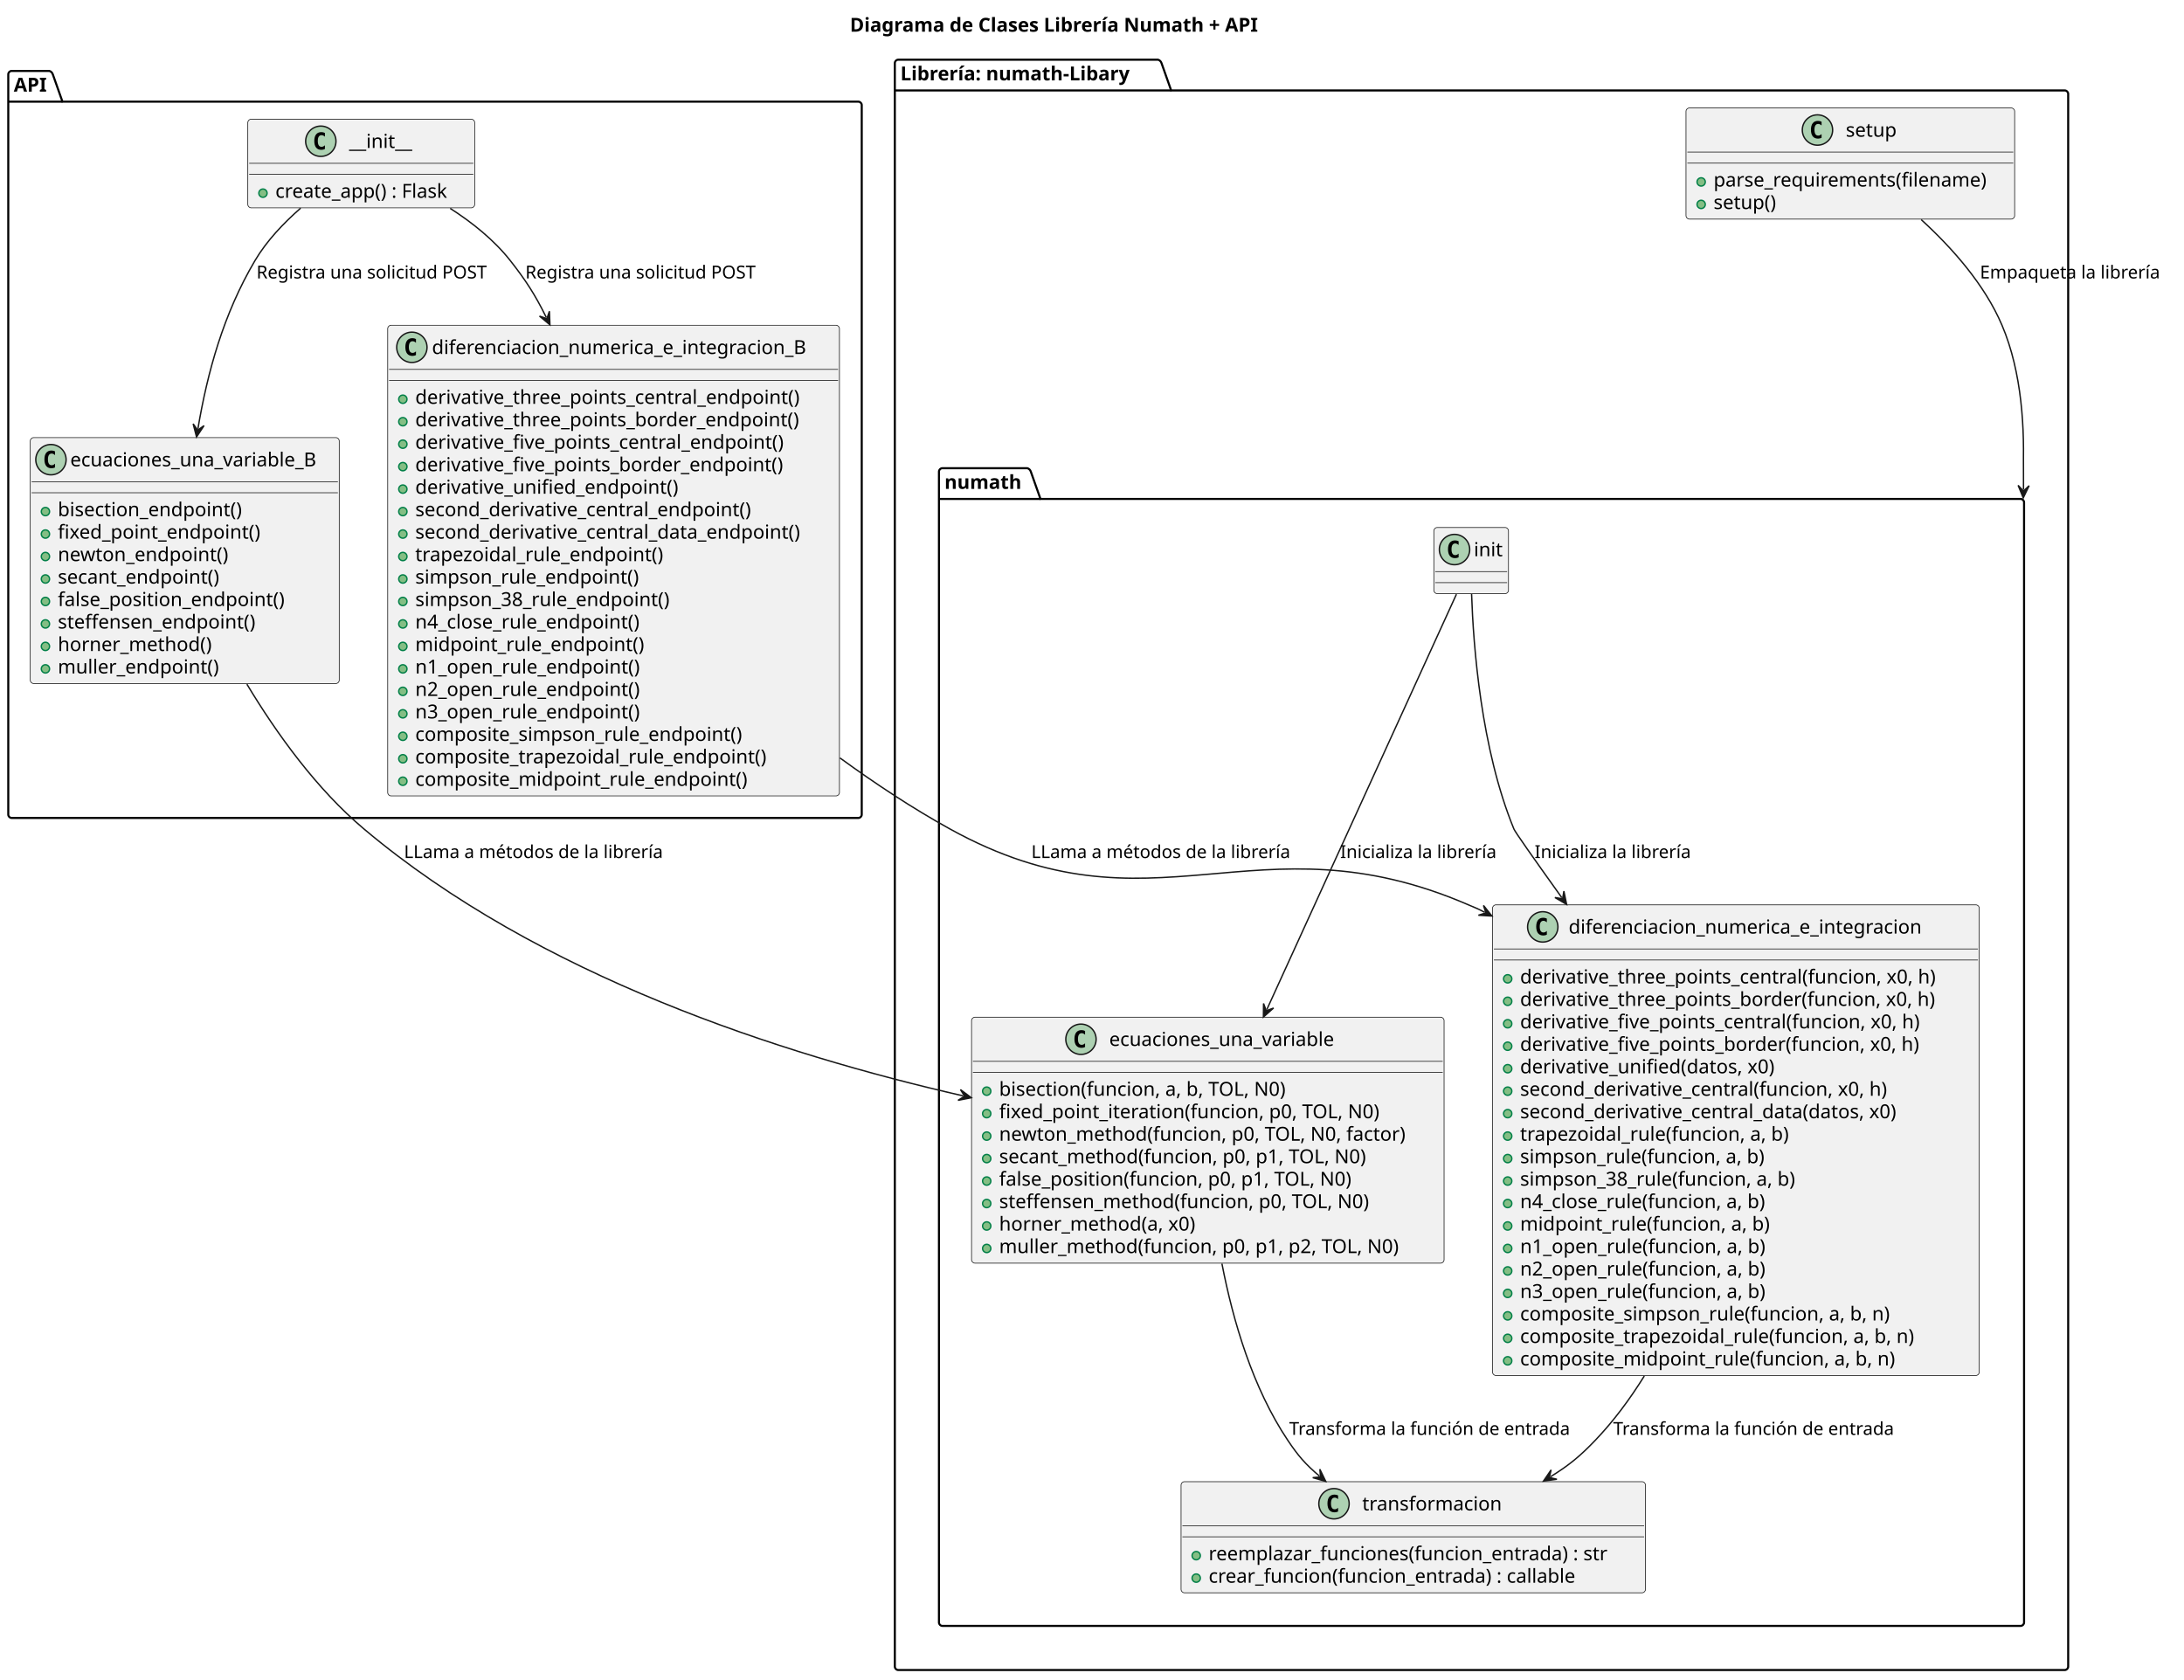
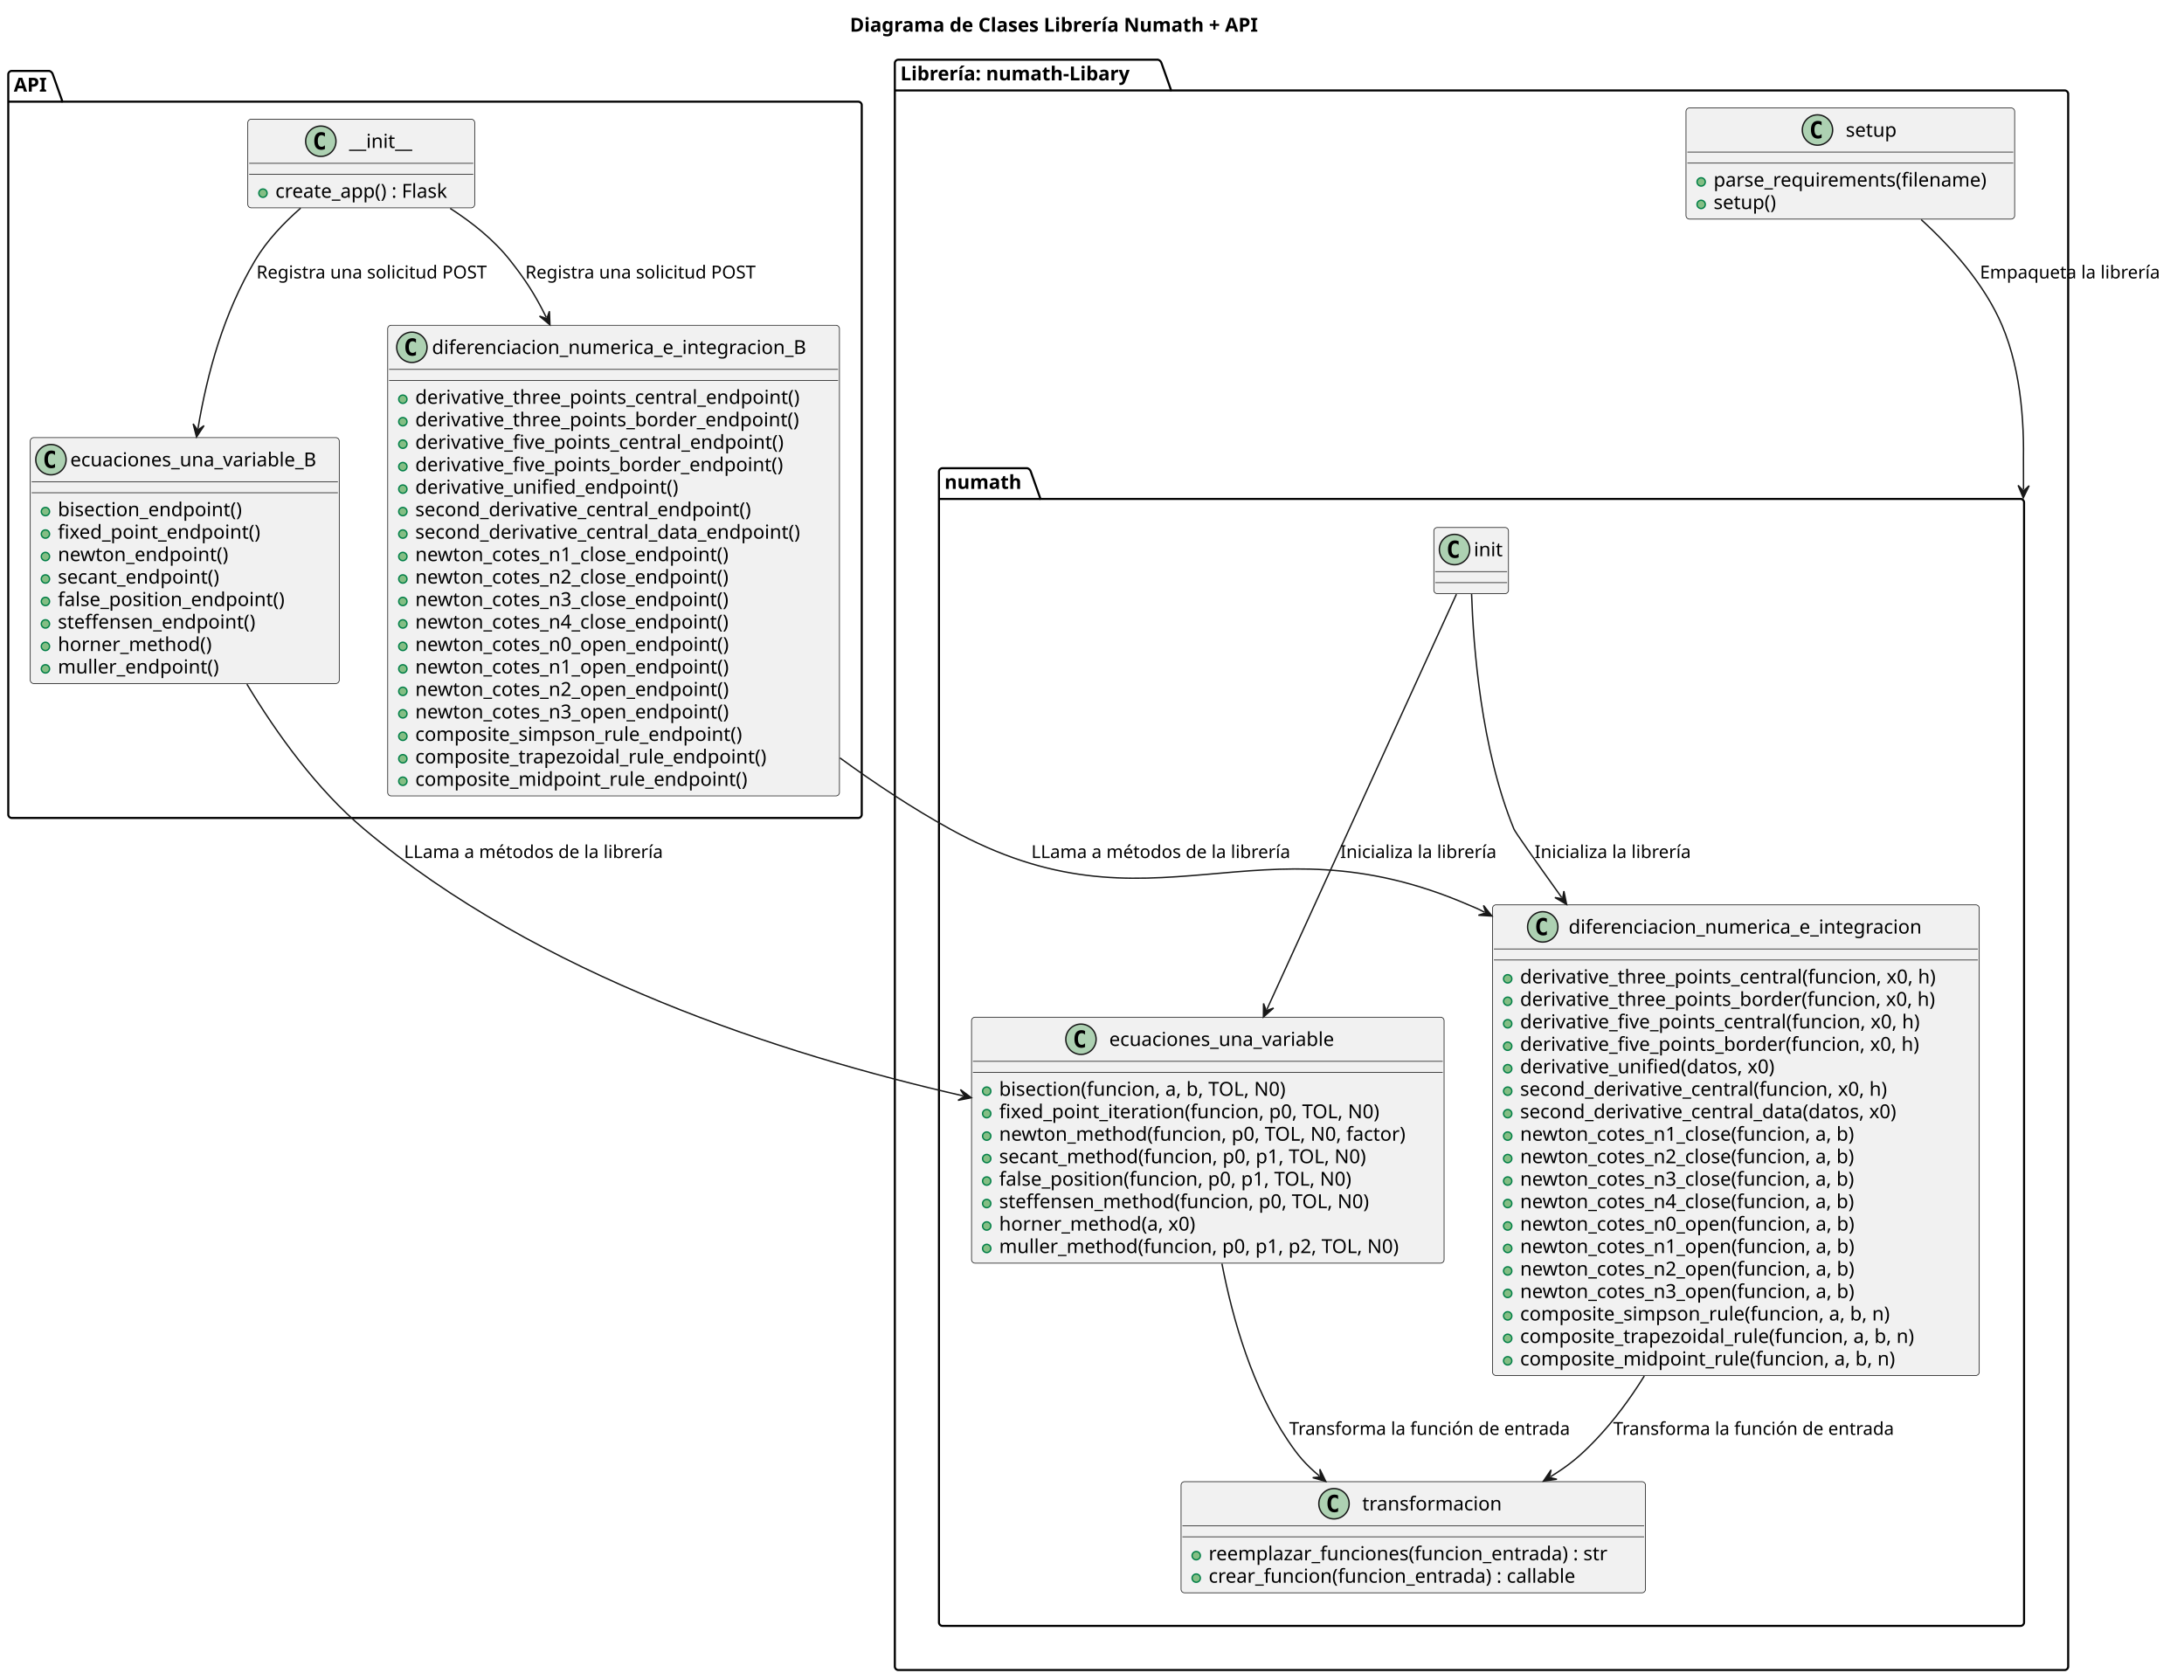
<svg xmlns="http://www.w3.org/2000/svg" contentStyleType="text/css" data-diagram-type="CLASS" height="1218px" preserveAspectRatio="none" style="width:1584px;height:1218px;background:#FFFFFF;" version="1.1" viewBox="0 0 1584 1218" width="1584px" zoomAndPan="magnify">
  <defs />
  <g>
    <g class="title" data-source-line="1">
      <text fill="#000000" font-family="sans-serif" font-size="14" font-weight="bold" lengthAdjust="spacing" textLength="337.422" x="616.405" y="22.995">Diagrama de Clases Librería Numath + API</text>
    </g>
    <g class="cluster" data-entity="API" data-source-line="5" data-uid="ent0002" id="cluster_API">
      <path d="M8.5,51.437 L35.805,51.437 A3.75,3.75 0 0 1 38.305,53.937 L45.305,73.734 L622.5,73.734 A2.5,2.5 0 0 1 625,76.234 L625,590.727 A2.5,2.5 0 0 1 622.5,593.227 L8.5,593.227 A2.5,2.5 0 0 1 6,590.727 L6,53.937 A2.5,2.5 0 0 1 8.5,51.437" fill="none" style="stroke:#000000;stroke-width:1.5;" />
      <line style="stroke:#000000;stroke-width:1.5;" x1="6" x2="45.305" y1="73.734" y2="73.734" />
      <text fill="#000000" font-family="sans-serif" font-size="14" font-weight="bold" lengthAdjust="spacing" textLength="26.305" x="10" y="66.432">API</text>
    </g>
    <g class="cluster" data-entity="Librería: numath-Libary" data-source-line="47" data-uid="ent0006" id="cluster_Librería: numath-Libary">
      <path d="M651.5,43.297 L839.921,43.297 A3.75,3.75 0 0 1 842.421,45.797 L849.421,65.594 L1497.5,65.594 A2.5,2.5 0 0 1 1500,68.094 L1500,1208.667 A2.5,2.5 0 0 1 1497.5,1211.167 L651.5,1211.167 A2.5,2.5 0 0 1 649,1208.667 L649,45.797 A2.5,2.5 0 0 1 651.5,43.297" fill="none" style="stroke:#000000;stroke-width:1.5;" />
      <line style="stroke:#000000;stroke-width:1.5;" x1="649" x2="849.421" y1="65.594" y2="65.594" />
      <text fill="#000000" font-family="sans-serif" font-size="14" font-weight="bold" lengthAdjust="spacing" textLength="187.421" x="653" y="58.292">Librería: numath-Libary</text>
    </g>
    <g class="cluster" data-entity="numath" data-source-line="48" data-uid="ent0007" id="cluster_numath">
      <path d="M683.5,339.557 L745.128,339.557 A3.75,3.75 0 0 1 747.628,342.057 L754.628,361.854 L1465.5,361.854 A2.5,2.5 0 0 1 1468,364.354 L1468,1176.667 A2.5,2.5 0 0 1 1465.5,1179.167 L683.5,1179.167 A2.5,2.5 0 0 1 681,1176.667 L681,342.057 A2.5,2.5 0 0 1 683.5,339.557" fill="none" style="stroke:#000000;stroke-width:1.5;" />
      <line style="stroke:#000000;stroke-width:1.5;" x1="681" x2="754.628" y1="361.854" y2="361.854" />
      <text fill="#000000" font-family="sans-serif" font-size="14" font-weight="bold" lengthAdjust="spacing" textLength="60.628" x="685" y="354.552">numath</text>
    </g>
    <g class="entity" data-entity="__init__" data-source-line="6" data-uid="ent0003" id="entity___init__">
      <rect fill="#F1F1F1" height="64.297" rx="2.5" ry="2.5" style="stroke:#181818;stroke-width:0.5;" width="164.565" x="179.72" y="86.437" />
      <ellipse cx="232.681" cy="102.437" fill="#ADD1B2" rx="11" ry="11" style="stroke:#181818;stroke-width:1;" />
      <path d="M235.65,108.078 Q235.072,108.374 234.431,108.515 Q233.791,108.671 233.088,108.671 Q230.588,108.671 229.26,107.031 Q227.947,105.374 227.947,102.249 Q227.947,99.124 229.26,97.468 Q230.588,95.812 233.088,95.812 Q233.791,95.812 234.431,95.968 Q235.088,96.124 235.65,96.421 L235.65,99.14 Q235.025,98.562 234.431,98.296 Q233.838,98.015 233.213,98.015 Q231.869,98.015 231.181,99.093 Q230.494,100.156 230.494,102.249 Q230.494,104.343 231.181,105.421 Q231.869,106.484 233.213,106.484 Q233.838,106.484 234.431,106.218 Q235.025,105.937 235.65,105.359 L235.65,108.078 Z " fill="#000000" />
      <text fill="#000000" font-family="sans-serif" font-size="14" lengthAdjust="spacing" textLength="50.142" x="253.181" y="107.284">__init__</text>
      <line style="stroke:#181818;stroke-width:0.5;" x1="180.72" x2="343.284" y1="118.437" y2="118.437" />
      <line style="stroke:#181818;stroke-width:0.5;" x1="180.72" x2="343.284" y1="126.437" y2="126.437" />
      <ellipse cx="190.72" cy="140.085" fill="#84BE84" rx="3" ry="3" style="stroke:#038048;stroke-width:1;" />
      <text fill="#000000" font-family="sans-serif" font-size="14" lengthAdjust="spacing" textLength="138.565" x="199.72" y="143.432">create_app() : Flask</text>
    </g>
    <g class="entity" data-entity="ecuaciones_una_variable_B" data-source-line="11" data-uid="ent0004" id="entity_ecuaciones_una_variable_B">
      <rect fill="#F1F1F1" height="178.375" rx="2.5" ry="2.5" style="stroke:#181818;stroke-width:0.5;" width="224.103" x="21.95" y="317.367" />
      <ellipse cx="36.95" cy="333.367" fill="#ADD1B2" rx="11" ry="11" style="stroke:#181818;stroke-width:1;" />
      <path d="M39.919,339.007 Q39.341,339.304 38.7,339.445 Q38.059,339.601 37.356,339.601 Q34.856,339.601 33.528,337.961 Q32.216,336.304 32.216,333.179 Q32.216,330.054 33.528,328.398 Q34.856,326.742 37.356,326.742 Q38.059,326.742 38.7,326.898 Q39.356,327.054 39.919,327.351 L39.919,330.07 Q39.294,329.492 38.7,329.226 Q38.106,328.945 37.481,328.945 Q36.138,328.945 35.45,330.023 Q34.763,331.086 34.763,333.179 Q34.763,335.273 35.45,336.351 Q36.138,337.414 37.481,337.414 Q38.106,337.414 38.7,337.148 Q39.294,336.867 39.919,336.289 L39.919,339.007 Z " fill="#000000" />
      <text fill="#000000" font-family="sans-serif" font-size="14" lengthAdjust="spacing" textLength="192.103" x="50.95" y="338.214">ecuaciones_una_variable_B</text>
      <line style="stroke:#181818;stroke-width:0.5;" x1="22.95" x2="245.054" y1="349.367" y2="349.367" />
      <line style="stroke:#181818;stroke-width:0.5;" x1="22.95" x2="245.054" y1="357.367" y2="357.367" />
      <ellipse cx="32.95" cy="371.015" fill="#84BE84" rx="3" ry="3" style="stroke:#038048;stroke-width:1;" />
      <text fill="#000000" font-family="sans-serif" font-size="14" lengthAdjust="spacing" textLength="143.199" x="41.95" y="374.362">bisection_endpoint()</text>
      <ellipse cx="32.95" cy="387.312" fill="#84BE84" rx="3" ry="3" style="stroke:#038048;stroke-width:1;" />
      <text fill="#000000" font-family="sans-serif" font-size="14" lengthAdjust="spacing" textLength="157.309" x="41.95" y="390.659">fixed_point_endpoint()</text>
      <ellipse cx="32.95" cy="403.609" fill="#84BE84" rx="3" ry="3" style="stroke:#038048;stroke-width:1;" />
      <text fill="#000000" font-family="sans-serif" font-size="14" lengthAdjust="spacing" textLength="131.865" x="41.95" y="406.956">newton_endpoint()</text>
      <ellipse cx="32.95" cy="419.906" fill="#84BE84" rx="3" ry="3" style="stroke:#038048;stroke-width:1;" />
      <text fill="#000000" font-family="sans-serif" font-size="14" lengthAdjust="spacing" textLength="126.547" x="41.95" y="423.253">secant_endpoint()</text>
      <ellipse cx="32.95" cy="436.203" fill="#84BE84" rx="3" ry="3" style="stroke:#038048;stroke-width:1;" />
      <text fill="#000000" font-family="sans-serif" font-size="14" lengthAdjust="spacing" textLength="175.759" x="41.95" y="439.55">false_position_endpoint()</text>
      <ellipse cx="32.95" cy="452.5" fill="#84BE84" rx="3" ry="3" style="stroke:#038048;stroke-width:1;" />
      <text fill="#000000" font-family="sans-serif" font-size="14" lengthAdjust="spacing" textLength="153.522" x="41.95" y="455.846">steffensen_endpoint()</text>
      <ellipse cx="32.95" cy="468.797" fill="#84BE84" rx="3" ry="3" style="stroke:#038048;stroke-width:1;" />
      <text fill="#000000" font-family="sans-serif" font-size="14" lengthAdjust="spacing" textLength="118.426" x="41.95" y="472.143">horner_method()</text>
      <ellipse cx="32.95" cy="485.093" fill="#84BE84" rx="3" ry="3" style="stroke:#038048;stroke-width:1;" />
      <text fill="#000000" font-family="sans-serif" font-size="14" lengthAdjust="spacing" textLength="124.66" x="41.95" y="488.44">muller_endpoint()</text>
    </g>
    <g class="entity" data-entity="diferenciacion_numerica_e_integracion_B" data-source-line="23" data-uid="ent0005" id="entity_diferenciacion_numerica_e_integracion_B">
      <rect fill="#F1F1F1" height="341.344" rx="2.5" ry="2.5" style="stroke:#181818;stroke-width:0.5;" width="327.649" x="281.18" y="235.887" />
      <ellipse cx="298.722" cy="251.887" fill="#ADD1B2" rx="11" ry="11" style="stroke:#181818;stroke-width:1;" />
      <path d="M301.69,257.527 Q301.112,257.824 300.472,257.965 Q299.831,258.121 299.128,258.121 Q296.628,258.121 295.3,256.481 Q293.987,254.824 293.987,251.699 Q293.987,248.574 295.3,246.918 Q296.628,245.262 299.128,245.262 Q299.831,245.262 300.472,245.418 Q301.128,245.574 301.69,245.871 L301.69,248.59 Q301.065,248.012 300.472,247.746 Q299.878,247.465 299.253,247.465 Q297.909,247.465 297.222,248.543 Q296.534,249.606 296.534,251.699 Q296.534,253.793 297.222,254.871 Q297.909,255.934 299.253,255.934 Q299.878,255.934 300.472,255.668 Q301.065,255.387 301.69,254.809 L301.69,257.527 Z " fill="#000000" />
      <text fill="#000000" font-family="sans-serif" font-size="14" lengthAdjust="spacing" textLength="290.001" x="313.287" y="256.734">diferenciacion_numerica_e_integracion_B</text>
      <line style="stroke:#181818;stroke-width:0.5;" x1="282.18" x2="607.829" y1="267.887" y2="267.887" />
      <line style="stroke:#181818;stroke-width:0.5;" x1="282.18" x2="607.829" y1="275.887" y2="275.887" />
      <ellipse cx="292.18" cy="289.535" fill="#84BE84" rx="3" ry="3" style="stroke:#038048;stroke-width:1;" />
      <text fill="#000000" font-family="sans-serif" font-size="14" lengthAdjust="spacing" textLength="300.528" x="301.18" y="292.882">derivative_three_points_central_endpoint()</text>
      <ellipse cx="292.18" cy="305.832" fill="#84BE84" rx="3" ry="3" style="stroke:#038048;stroke-width:1;" />
      <text fill="#000000" font-family="sans-serif" font-size="14" lengthAdjust="spacing" textLength="298.095" x="301.18" y="309.179">derivative_three_points_border_endpoint()</text>
      <ellipse cx="292.18" cy="322.129" fill="#84BE84" rx="3" ry="3" style="stroke:#038048;stroke-width:1;" />
      <text fill="#000000" font-family="sans-serif" font-size="14" lengthAdjust="spacing" textLength="288.9" x="301.18" y="325.476">derivative_five_points_central_endpoint()</text>
      <ellipse cx="292.18" cy="338.426" fill="#84BE84" rx="3" ry="3" style="stroke:#038048;stroke-width:1;" />
      <text fill="#000000" font-family="sans-serif" font-size="14" lengthAdjust="spacing" textLength="286.467" x="301.18" y="341.773">derivative_five_points_border_endpoint()</text>
      <ellipse cx="292.18" cy="354.723" fill="#84BE84" rx="3" ry="3" style="stroke:#038048;stroke-width:1;" />
      <text fill="#000000" font-family="sans-serif" font-size="14" lengthAdjust="spacing" textLength="205.242" x="301.18" y="358.07">derivative_unified_endpoint()</text>
      <ellipse cx="292.18" cy="371.02" fill="#84BE84" rx="3" ry="3" style="stroke:#038048;stroke-width:1;" />
      <text fill="#000000" font-family="sans-serif" font-size="14" lengthAdjust="spacing" textLength="263.115" x="301.18" y="374.366">second_derivative_central_endpoint()</text>
      <ellipse cx="292.18" cy="387.317" fill="#84BE84" rx="3" ry="3" style="stroke:#038048;stroke-width:1;" />
      <text fill="#000000" font-family="sans-serif" font-size="14" lengthAdjust="spacing" textLength="301.649" x="301.18" y="390.663">second_derivative_central_data_endpoint()</text>
      <ellipse cx="292.18" cy="403.613" fill="#84BE84" rx="3" ry="3" style="stroke:#038048;stroke-width:1;" />
-       <text fill="#000000" font-family="sans-serif" font-size="14" lengthAdjust="spacing" textLength="192.616" x="301.18" y="406.96">trapezoidal_rule_endpoint()</text>
+       <text fill="#000000" font-family="sans-serif" font-size="14" lengthAdjust="spacing" textLength="244.364" x="301.18" y="406.96">newton_cotes_n1_close_endpoint()</text>
      <ellipse cx="292.18" cy="419.91" fill="#84BE84" rx="3" ry="3" style="stroke:#038048;stroke-width:1;" />
-       <text fill="#000000" font-family="sans-serif" font-size="14" lengthAdjust="spacing" textLength="172.573" x="301.18" y="423.257">simpson_rule_endpoint()</text>
+       <text fill="#000000" font-family="sans-serif" font-size="14" lengthAdjust="spacing" textLength="244.364" x="301.18" y="423.257">newton_cotes_n2_close_endpoint()</text>
      <ellipse cx="292.18" cy="436.207" fill="#84BE84" rx="3" ry="3" style="stroke:#038048;stroke-width:1;" />
-       <text fill="#000000" font-family="sans-serif" font-size="14" lengthAdjust="spacing" textLength="197.388" x="301.18" y="439.554">simpson_38_rule_endpoint()</text>
+       <text fill="#000000" font-family="sans-serif" font-size="14" lengthAdjust="spacing" textLength="244.364" x="301.18" y="439.554">newton_cotes_n3_close_endpoint()</text>
      <ellipse cx="292.18" cy="452.504" fill="#84BE84" rx="3" ry="3" style="stroke:#038048;stroke-width:1;" />
-       <text fill="#000000" font-family="sans-serif" font-size="14" lengthAdjust="spacing" textLength="174.973" x="301.18" y="455.851">n4_close_rule_endpoint()</text>
+       <text fill="#000000" font-family="sans-serif" font-size="14" lengthAdjust="spacing" textLength="244.364" x="301.18" y="455.851">newton_cotes_n4_close_endpoint()</text>
      <ellipse cx="292.18" cy="468.801" fill="#84BE84" rx="3" ry="3" style="stroke:#038048;stroke-width:1;" />
-       <text fill="#000000" font-family="sans-serif" font-size="14" lengthAdjust="spacing" textLength="176.251" x="301.18" y="472.148">midpoint_rule_endpoint()</text>
+       <text fill="#000000" font-family="sans-serif" font-size="14" lengthAdjust="spacing" textLength="243.243" x="301.18" y="472.148">newton_cotes_n0_open_endpoint()</text>
      <ellipse cx="292.18" cy="485.098" fill="#84BE84" rx="3" ry="3" style="stroke:#038048;stroke-width:1;" />
-       <text fill="#000000" font-family="sans-serif" font-size="14" lengthAdjust="spacing" textLength="173.852" x="301.18" y="488.445">n1_open_rule_endpoint()</text>
+       <text fill="#000000" font-family="sans-serif" font-size="14" lengthAdjust="spacing" textLength="243.243" x="301.18" y="488.445">newton_cotes_n1_open_endpoint()</text>
      <ellipse cx="292.18" cy="501.395" fill="#84BE84" rx="3" ry="3" style="stroke:#038048;stroke-width:1;" />
-       <text fill="#000000" font-family="sans-serif" font-size="14" lengthAdjust="spacing" textLength="173.852" x="301.18" y="504.741">n2_open_rule_endpoint()</text>
+       <text fill="#000000" font-family="sans-serif" font-size="14" lengthAdjust="spacing" textLength="243.243" x="301.18" y="504.741">newton_cotes_n2_open_endpoint()</text>
      <ellipse cx="292.18" cy="517.692" fill="#84BE84" rx="3" ry="3" style="stroke:#038048;stroke-width:1;" />
-       <text fill="#000000" font-family="sans-serif" font-size="14" lengthAdjust="spacing" textLength="173.852" x="301.18" y="521.038">n3_open_rule_endpoint()</text>
+       <text fill="#000000" font-family="sans-serif" font-size="14" lengthAdjust="spacing" textLength="243.243" x="301.18" y="521.038">newton_cotes_n3_open_endpoint()</text>
      <ellipse cx="292.18" cy="533.988" fill="#84BE84" rx="3" ry="3" style="stroke:#038048;stroke-width:1;" />
      <text fill="#000000" font-family="sans-serif" font-size="14" lengthAdjust="spacing" textLength="252.212" x="301.18" y="537.335">composite_simpson_rule_endpoint()</text>
      <ellipse cx="292.18" cy="550.285" fill="#84BE84" rx="3" ry="3" style="stroke:#038048;stroke-width:1;" />
      <text fill="#000000" font-family="sans-serif" font-size="14" lengthAdjust="spacing" textLength="272.255" x="301.18" y="553.632">composite_trapezoidal_rule_endpoint()</text>
      <ellipse cx="292.18" cy="566.582" fill="#84BE84" rx="3" ry="3" style="stroke:#038048;stroke-width:1;" />
      <text fill="#000000" font-family="sans-serif" font-size="14" lengthAdjust="spacing" textLength="255.89" x="301.18" y="569.929">composite_midpoint_rule_endpoint()</text>
    </g>
    <g class="entity" data-entity="setup" data-source-line="97" data-uid="ent0012" id="entity_setup">
      <rect fill="#F1F1F1" height="80.594" rx="2.5" ry="2.5" style="stroke:#181818;stroke-width:0.5;" width="238.372" x="1222.81" y="78.297" />
      <ellipse cx="1318.168" cy="94.297" fill="#ADD1B2" rx="11" ry="11" style="stroke:#181818;stroke-width:1;" />
      <path d="M1321.137,99.938 Q1320.559,100.234 1319.918,100.375 Q1319.277,100.531 1318.574,100.531 Q1316.074,100.531 1314.746,98.891 Q1313.434,97.234 1313.434,94.109 Q1313.434,90.984 1314.746,89.328 Q1316.074,87.672 1318.574,87.672 Q1319.277,87.672 1319.918,87.828 Q1320.574,87.984 1321.137,88.281 L1321.137,91 Q1320.512,90.422 1319.918,90.156 Q1319.324,89.875 1318.699,89.875 Q1317.355,89.875 1316.668,90.953 Q1315.98,92.016 1315.98,94.109 Q1315.98,96.203 1316.668,97.281 Q1317.355,98.344 1318.699,98.344 Q1319.324,98.344 1319.918,98.078 Q1320.512,97.797 1321.137,97.219 L1321.137,99.938 Z " fill="#000000" />
      <text fill="#000000" font-family="sans-serif" font-size="14" lengthAdjust="spacing" textLength="39.156" x="1338.668" y="99.144">setup</text>
      <line style="stroke:#181818;stroke-width:0.5;" x1="1223.81" x2="1460.182" y1="110.297" y2="110.297" />
      <line style="stroke:#181818;stroke-width:0.5;" x1="1223.81" x2="1460.182" y1="118.297" y2="118.297" />
      <ellipse cx="1233.81" cy="131.945" fill="#84BE84" rx="3" ry="3" style="stroke:#038048;stroke-width:1;" />
      <text fill="#000000" font-family="sans-serif" font-size="14" lengthAdjust="spacing" textLength="212.372" x="1242.81" y="135.292">parse_requirements(filename)</text>
      <ellipse cx="1233.81" cy="148.242" fill="#84BE84" rx="3" ry="3" style="stroke:#038048;stroke-width:1;" />
      <text fill="#000000" font-family="sans-serif" font-size="14" lengthAdjust="spacing" textLength="50.08" x="1242.81" y="151.589">setup()</text>
    </g>
    <g class="entity" data-entity="init" data-source-line="51" data-uid="ent0008" id="entity_init">
      <rect fill="#F1F1F1" height="48" rx="2.5" ry="2.5" style="stroke:#181818;stroke-width:0.5;" width="54.142" x="1039.93" y="382.557" />
      <ellipse cx="1054.93" cy="398.557" fill="#ADD1B2" rx="11" ry="11" style="stroke:#181818;stroke-width:1;" />
      <path d="M1057.899,404.197 Q1057.321,404.494 1056.68,404.635 Q1056.039,404.791 1055.336,404.791 Q1052.836,404.791 1051.508,403.151 Q1050.196,401.494 1050.196,398.369 Q1050.196,395.244 1051.508,393.588 Q1052.836,391.932 1055.336,391.932 Q1056.039,391.932 1056.68,392.088 Q1057.336,392.244 1057.899,392.541 L1057.899,395.26 Q1057.274,394.682 1056.68,394.416 Q1056.086,394.135 1055.461,394.135 Q1054.118,394.135 1053.43,395.213 Q1052.743,396.276 1052.743,398.369 Q1052.743,400.463 1053.43,401.541 Q1054.118,402.604 1055.461,402.604 Q1056.086,402.604 1056.68,402.338 Q1057.274,402.057 1057.899,401.479 L1057.899,404.197 Z " fill="#000000" />
      <text fill="#000000" font-family="sans-serif" font-size="14" lengthAdjust="spacing" textLength="22.142" x="1068.93" y="403.404">init</text>
      <line style="stroke:#181818;stroke-width:0.5;" x1="1040.93" x2="1093.072" y1="414.557" y2="414.557" />
      <line style="stroke:#181818;stroke-width:0.5;" x1="1040.93" x2="1093.072" y1="422.557" y2="422.557" />
    </g>
    <g class="entity" data-entity="ecuaciones_una_variable" data-source-line="55" data-uid="ent0009" id="entity_ecuaciones_una_variable">
      <rect fill="#F1F1F1" height="178.375" rx="2.5" ry="2.5" style="stroke:#181818;stroke-width:0.5;" width="342.716" x="704.64" y="737.717" />
      <ellipse cx="783.998" cy="753.717" fill="#ADD1B2" rx="11" ry="11" style="stroke:#181818;stroke-width:1;" />
      <path d="M786.967,759.357 Q786.389,759.654 785.748,759.795 Q785.108,759.951 784.405,759.951 Q781.905,759.951 780.577,758.311 Q779.264,756.654 779.264,753.529 Q779.264,750.404 780.577,748.748 Q781.905,747.092 784.405,747.092 Q785.108,747.092 785.748,747.248 Q786.405,747.404 786.967,747.701 L786.967,750.42 Q786.342,749.842 785.748,749.576 Q785.155,749.295 784.53,749.295 Q783.186,749.295 782.498,750.373 Q781.811,751.436 781.811,753.529 Q781.811,755.623 782.498,756.701 Q783.186,757.764 784.53,757.764 Q785.155,757.764 785.748,757.498 Q786.342,757.217 786.967,756.639 L786.967,759.357 Z " fill="#000000" />
      <text fill="#000000" font-family="sans-serif" font-size="14" lengthAdjust="spacing" textLength="175.499" x="804.498" y="758.564">ecuaciones_una_variable</text>
      <line style="stroke:#181818;stroke-width:0.5;" x1="705.64" x2="1046.356" y1="769.717" y2="769.717" />
      <line style="stroke:#181818;stroke-width:0.5;" x1="705.64" x2="1046.356" y1="777.717" y2="777.717" />
      <ellipse cx="715.64" cy="791.365" fill="#84BE84" rx="3" ry="3" style="stroke:#038048;stroke-width:1;" />
      <text fill="#000000" font-family="sans-serif" font-size="14" lengthAdjust="spacing" textLength="225.641" x="724.64" y="794.712">bisection(funcion, a, b, TOL, N0)</text>
      <ellipse cx="715.64" cy="807.662" fill="#84BE84" rx="3" ry="3" style="stroke:#038048;stroke-width:1;" />
      <text fill="#000000" font-family="sans-serif" font-size="14" lengthAdjust="spacing" textLength="297.322" x="724.64" y="811.009">fixed_point_iteration(funcion, p0, TOL, N0)</text>
      <ellipse cx="715.64" cy="823.959" fill="#84BE84" rx="3" ry="3" style="stroke:#038048;stroke-width:1;" />
      <text fill="#000000" font-family="sans-serif" font-size="14" lengthAdjust="spacing" textLength="316.716" x="724.64" y="827.306">newton_method(funcion, p0, TOL, N0, factor)</text>
      <ellipse cx="715.64" cy="840.256" fill="#84BE84" rx="3" ry="3" style="stroke:#038048;stroke-width:1;" />
      <text fill="#000000" font-family="sans-serif" font-size="14" lengthAdjust="spacing" textLength="288.176" x="724.64" y="843.603">secant_method(funcion, p0, p1, TOL, N0)</text>
      <ellipse cx="715.64" cy="856.553" fill="#84BE84" rx="3" ry="3" style="stroke:#038048;stroke-width:1;" />
      <text fill="#000000" font-family="sans-serif" font-size="14" lengthAdjust="spacing" textLength="276.322" x="724.64" y="859.899">false_position(funcion, p0, p1, TOL, N0)</text>
      <ellipse cx="715.64" cy="872.85" fill="#84BE84" rx="3" ry="3" style="stroke:#038048;stroke-width:1;" />
      <text fill="#000000" font-family="sans-serif" font-size="14" lengthAdjust="spacing" textLength="288.456" x="724.64" y="876.196">steffensen_method(funcion, p0, TOL, N0)</text>
      <ellipse cx="715.64" cy="889.147" fill="#84BE84" rx="3" ry="3" style="stroke:#038048;stroke-width:1;" />
      <text fill="#000000" font-family="sans-serif" font-size="14" lengthAdjust="spacing" textLength="153.098" x="724.64" y="892.493">horner_method(a, x0)</text>
      <ellipse cx="715.64" cy="905.443" fill="#84BE84" rx="3" ry="3" style="stroke:#038048;stroke-width:1;" />
      <text fill="#000000" font-family="sans-serif" font-size="14" lengthAdjust="spacing" textLength="312.983" x="724.64" y="908.79">muller_method(funcion, p0, p1, p2, TOL, N0)</text>
    </g>
    <g class="entity" data-entity="diferenciacion_numerica_e_integracion" data-source-line="67" data-uid="ent0010" id="entity_diferenciacion_numerica_e_integracion">
      <rect fill="#F1F1F1" height="341.344" rx="2.5" ry="2.5" style="stroke:#181818;stroke-width:0.5;" width="353.018" x="1082.49" y="656.227" />
      <ellipse cx="1118.919" cy="672.227" fill="#ADD1B2" rx="11" ry="11" style="stroke:#181818;stroke-width:1;" />
      <path d="M1121.888,677.867 Q1121.31,678.164 1120.669,678.305 Q1120.029,678.461 1119.326,678.461 Q1116.826,678.461 1115.498,676.821 Q1114.185,675.164 1114.185,672.039 Q1114.185,668.914 1115.498,667.258 Q1116.826,665.602 1119.326,665.602 Q1120.029,665.602 1120.669,665.758 Q1121.326,665.914 1121.888,666.211 L1121.888,668.93 Q1121.263,668.352 1120.669,668.086 Q1120.076,667.805 1119.451,667.805 Q1118.107,667.805 1117.419,668.883 Q1116.732,669.946 1116.732,672.039 Q1116.732,674.133 1117.419,675.211 Q1118.107,676.274 1119.451,676.274 Q1120.076,676.274 1120.669,676.008 Q1121.263,675.727 1121.888,675.149 L1121.888,677.867 Z " fill="#000000" />
      <text fill="#000000" font-family="sans-serif" font-size="14" lengthAdjust="spacing" textLength="273.397" x="1137.682" y="677.074">diferenciacion_numerica_e_integracion</text>
      <line style="stroke:#181818;stroke-width:0.5;" x1="1083.49" x2="1434.508" y1="688.227" y2="688.227" />
      <line style="stroke:#181818;stroke-width:0.5;" x1="1083.49" x2="1434.508" y1="696.227" y2="696.227" />
      <ellipse cx="1093.49" cy="709.875" fill="#84BE84" rx="3" ry="3" style="stroke:#038048;stroke-width:1;" />
      <text fill="#000000" font-family="sans-serif" font-size="14" lengthAdjust="spacing" textLength="327.018" x="1102.49" y="713.222">derivative_three_points_central(funcion, x0, h)</text>
      <ellipse cx="1093.49" cy="726.172" fill="#84BE84" rx="3" ry="3" style="stroke:#038048;stroke-width:1;" />
      <text fill="#000000" font-family="sans-serif" font-size="14" lengthAdjust="spacing" textLength="324.584" x="1102.49" y="729.519">derivative_three_points_border(funcion, x0, h)</text>
      <ellipse cx="1093.49" cy="742.469" fill="#84BE84" rx="3" ry="3" style="stroke:#038048;stroke-width:1;" />
      <text fill="#000000" font-family="sans-serif" font-size="14" lengthAdjust="spacing" textLength="315.39" x="1102.49" y="745.816">derivative_five_points_central(funcion, x0, h)</text>
      <ellipse cx="1093.49" cy="758.766" fill="#84BE84" rx="3" ry="3" style="stroke:#038048;stroke-width:1;" />
      <text fill="#000000" font-family="sans-serif" font-size="14" lengthAdjust="spacing" textLength="312.956" x="1102.49" y="762.113">derivative_five_points_border(funcion, x0, h)</text>
      <ellipse cx="1093.49" cy="775.063" fill="#84BE84" rx="3" ry="3" style="stroke:#038048;stroke-width:1;" />
      <text fill="#000000" font-family="sans-serif" font-size="14" lengthAdjust="spacing" textLength="201.072" x="1102.49" y="778.409">derivative_unified(datos, x0)</text>
      <ellipse cx="1093.49" cy="791.36" fill="#84BE84" rx="3" ry="3" style="stroke:#038048;stroke-width:1;" />
      <text fill="#000000" font-family="sans-serif" font-size="14" lengthAdjust="spacing" textLength="289.604" x="1102.49" y="794.706">second_derivative_central(funcion, x0, h)</text>
      <ellipse cx="1093.49" cy="807.657" fill="#84BE84" rx="3" ry="3" style="stroke:#038048;stroke-width:1;" />
      <text fill="#000000" font-family="sans-serif" font-size="14" lengthAdjust="spacing" textLength="297.479" x="1102.49" y="811.003">second_derivative_central_data(datos, x0)</text>
      <ellipse cx="1093.49" cy="823.953" fill="#84BE84" rx="3" ry="3" style="stroke:#038048;stroke-width:1;" />
-       <text fill="#000000" font-family="sans-serif" font-size="14" lengthAdjust="spacing" textLength="210.506" x="1102.49" y="827.3">trapezoidal_rule(funcion, a, b)</text>
+       <text fill="#000000" font-family="sans-serif" font-size="14" lengthAdjust="spacing" textLength="262.254" x="1102.49" y="827.3">newton_cotes_n1_close(funcion, a, b)</text>
      <ellipse cx="1093.49" cy="840.25" fill="#84BE84" rx="3" ry="3" style="stroke:#038048;stroke-width:1;" />
-       <text fill="#000000" font-family="sans-serif" font-size="14" lengthAdjust="spacing" textLength="190.463" x="1102.49" y="843.597">simpson_rule(funcion, a, b)</text>
+       <text fill="#000000" font-family="sans-serif" font-size="14" lengthAdjust="spacing" textLength="262.254" x="1102.49" y="843.597">newton_cotes_n2_close(funcion, a, b)</text>
      <ellipse cx="1093.49" cy="856.547" fill="#84BE84" rx="3" ry="3" style="stroke:#038048;stroke-width:1;" />
-       <text fill="#000000" font-family="sans-serif" font-size="14" lengthAdjust="spacing" textLength="215.277" x="1102.49" y="859.894">simpson_38_rule(funcion, a, b)</text>
+       <text fill="#000000" font-family="sans-serif" font-size="14" lengthAdjust="spacing" textLength="262.254" x="1102.49" y="859.894">newton_cotes_n3_close(funcion, a, b)</text>
      <ellipse cx="1093.49" cy="872.844" fill="#84BE84" rx="3" ry="3" style="stroke:#038048;stroke-width:1;" />
-       <text fill="#000000" font-family="sans-serif" font-size="14" lengthAdjust="spacing" textLength="192.862" x="1102.49" y="876.191">n4_close_rule(funcion, a, b)</text>
+       <text fill="#000000" font-family="sans-serif" font-size="14" lengthAdjust="spacing" textLength="262.254" x="1102.49" y="876.191">newton_cotes_n4_close(funcion, a, b)</text>
      <ellipse cx="1093.49" cy="889.141" fill="#84BE84" rx="3" ry="3" style="stroke:#038048;stroke-width:1;" />
-       <text fill="#000000" font-family="sans-serif" font-size="14" lengthAdjust="spacing" textLength="194.141" x="1102.49" y="892.488">midpoint_rule(funcion, a, b)</text>
+       <text fill="#000000" font-family="sans-serif" font-size="14" lengthAdjust="spacing" textLength="261.133" x="1102.49" y="892.488">newton_cotes_n0_open(funcion, a, b)</text>
      <ellipse cx="1093.49" cy="905.438" fill="#84BE84" rx="3" ry="3" style="stroke:#038048;stroke-width:1;" />
-       <text fill="#000000" font-family="sans-serif" font-size="14" lengthAdjust="spacing" textLength="191.741" x="1102.49" y="908.784">n1_open_rule(funcion, a, b)</text>
+       <text fill="#000000" font-family="sans-serif" font-size="14" lengthAdjust="spacing" textLength="261.133" x="1102.49" y="908.784">newton_cotes_n1_open(funcion, a, b)</text>
      <ellipse cx="1093.49" cy="921.735" fill="#84BE84" rx="3" ry="3" style="stroke:#038048;stroke-width:1;" />
-       <text fill="#000000" font-family="sans-serif" font-size="14" lengthAdjust="spacing" textLength="191.741" x="1102.49" y="925.081">n2_open_rule(funcion, a, b)</text>
+       <text fill="#000000" font-family="sans-serif" font-size="14" lengthAdjust="spacing" textLength="261.133" x="1102.49" y="925.081">newton_cotes_n2_open(funcion, a, b)</text>
      <ellipse cx="1093.49" cy="938.032" fill="#84BE84" rx="3" ry="3" style="stroke:#038048;stroke-width:1;" />
-       <text fill="#000000" font-family="sans-serif" font-size="14" lengthAdjust="spacing" textLength="191.741" x="1102.49" y="941.378">n3_open_rule(funcion, a, b)</text>
+       <text fill="#000000" font-family="sans-serif" font-size="14" lengthAdjust="spacing" textLength="261.133" x="1102.49" y="941.378">newton_cotes_n3_open(funcion, a, b)</text>
      <ellipse cx="1093.49" cy="954.328" fill="#84BE84" rx="3" ry="3" style="stroke:#038048;stroke-width:1;" />
      <text fill="#000000" font-family="sans-serif" font-size="14" lengthAdjust="spacing" textLength="287.875" x="1102.49" y="957.675">composite_simpson_rule(funcion, a, b, n)</text>
      <ellipse cx="1093.49" cy="970.625" fill="#84BE84" rx="3" ry="3" style="stroke:#038048;stroke-width:1;" />
      <text fill="#000000" font-family="sans-serif" font-size="14" lengthAdjust="spacing" textLength="307.918" x="1102.49" y="973.972">composite_trapezoidal_rule(funcion, a, b, n)</text>
      <ellipse cx="1093.49" cy="986.922" fill="#84BE84" rx="3" ry="3" style="stroke:#038048;stroke-width:1;" />
      <text fill="#000000" font-family="sans-serif" font-size="14" lengthAdjust="spacing" textLength="291.553" x="1102.49" y="990.269">composite_midpoint_rule(funcion, a, b, n)</text>
    </g>
    <g class="entity" data-entity="transformacion" data-source-line="90" data-uid="ent0011" id="entity_transformacion">
      <rect fill="#F1F1F1" height="80.594" rx="2.5" ry="2.5" style="stroke:#181818;stroke-width:0.5;" width="336.823" x="856.59" y="1074.577" />
      <ellipse cx="967.51" cy="1090.577" fill="#ADD1B2" rx="11" ry="11" style="stroke:#181818;stroke-width:1;" />
      <path d="M970.479,1096.217 Q969.9,1096.514 969.26,1096.655 Q968.619,1096.811 967.916,1096.811 Q965.416,1096.811 964.088,1095.171 Q962.775,1093.514 962.775,1090.389 Q962.775,1087.264 964.088,1085.608 Q965.416,1083.952 967.916,1083.952 Q968.619,1083.952 969.26,1084.108 Q969.916,1084.264 970.479,1084.561 L970.479,1087.28 Q969.854,1086.702 969.26,1086.436 Q968.666,1086.155 968.041,1086.155 Q966.697,1086.155 966.01,1087.233 Q965.322,1088.296 965.322,1090.389 Q965.322,1092.483 966.01,1093.561 Q966.697,1094.624 968.041,1094.624 Q968.666,1094.624 969.26,1094.358 Q969.854,1094.077 970.479,1093.499 L970.479,1096.217 Z " fill="#000000" />
      <text fill="#000000" font-family="sans-serif" font-size="14" lengthAdjust="spacing" textLength="106.483" x="988.01" y="1095.424">transformacion</text>
      <line style="stroke:#181818;stroke-width:0.5;" x1="857.59" x2="1192.413" y1="1106.577" y2="1106.577" />
      <line style="stroke:#181818;stroke-width:0.5;" x1="857.59" x2="1192.413" y1="1114.577" y2="1114.577" />
      <ellipse cx="867.59" cy="1128.225" fill="#84BE84" rx="3" ry="3" style="stroke:#038048;stroke-width:1;" />
      <text fill="#000000" font-family="sans-serif" font-size="14" lengthAdjust="spacing" textLength="310.823" x="876.59" y="1131.572">reemplazar_funciones(funcion_entrada) : str</text>
      <ellipse cx="867.59" cy="1144.522" fill="#84BE84" rx="3" ry="3" style="stroke:#038048;stroke-width:1;" />
      <text fill="#000000" font-family="sans-serif" font-size="14" lengthAdjust="spacing" textLength="287.144" x="876.59" y="1147.869">crear_funcion(funcion_entrada) : callable</text>
    </g>
    <g class="link" data-entity-1="init" data-entity-2="ecuaciones_una_variable" data-source-line="107" data-uid="lnk13" id="link_init_ecuaciones_una_variable">
      <path codeLine="107" d="M1056.32,430.947 C1030,488.587 963.422,634.429 918.812,732.139" fill="none" id="init-to-ecuaciones_una_variable" style="stroke:#181818;stroke-width:1;" />
      <polygon fill="#181818" points="916.32,737.597,923.697,731.071,918.397,733.048,916.419,727.749,916.32,737.597" style="stroke:#181818;stroke-width:1;" />
      <text fill="#000000" font-family="sans-serif" font-size="13" lengthAdjust="spacing" textLength="122.008" x="972" y="622.294">Inicializa la librería</text>
    </g>
    <g class="link" data-entity-1="init" data-entity-2="diferenciacion_numerica_e_integracion" data-source-line="108" data-uid="lnk14" id="link_init_diferenciacion_numerica_e_integracion">
      <path codeLine="108" d="M1067.31,430.847 C1068.55,468.177 1074.1,543.127 1098,601.227 C1098.91,603.437 1111.289,621.057 1132.739,651.037" fill="none" id="init-to-diferenciacion_numerica_e_integracion" style="stroke:#181818;stroke-width:1;" />
      <polygon fill="#181818" points="1136.23,655.917,1134.246,646.27,1133.321,651.851,1127.74,650.925,1136.23,655.917" style="stroke:#181818;stroke-width:1;" />
      <text fill="#000000" font-family="sans-serif" font-size="13" lengthAdjust="spacing" textLength="122.008" x="1113" y="622.294">Inicializa la librería</text>
    </g>
    <g class="link" data-entity-1="ecuaciones_una_variable" data-entity-2="transformacion" data-source-line="109" data-uid="lnk15" id="link_ecuaciones_una_variable_transformacion">
      <path codeLine="109" d="M886.23,916.437 C894.27,958.017 908.57,1006.657 934,1044.577 C941.41,1055.627 946.596,1061.765 956.966,1070.525" fill="none" id="ecuaciones_una_variable-to-transformacion" style="stroke:#181818;stroke-width:1;" />
      <polygon fill="#181818" points="961.55,1074.397,957.256,1065.533,957.73,1071.17,952.093,1071.645,961.55,1074.397" style="stroke:#181818;stroke-width:1;" />
      <text fill="#000000" font-family="sans-serif" font-size="13" lengthAdjust="spacing" textLength="217.998" x="935" y="1040.644">Transforma la función de entrada</text>
    </g>
    <g class="link" data-entity-1="diferenciacion_numerica_e_integracion" data-entity-2="transformacion" data-source-line="110" data-uid="lnk16" id="link_diferenciacion_numerica_e_integracion_transformacion">
      <path codeLine="110" d="M1192.57,997.937 C1182.12,1014.737 1170.3,1030.687 1157,1044.577 C1146.17,1055.887 1138.197,1062.568 1124.527,1070.997" fill="none" id="diferenciacion_numerica_e_integracion-to-transformacion" style="stroke:#181818;stroke-width:1;" />
      <polygon fill="#181818" points="1119.42,1074.147,1129.18,1072.828,1123.676,1071.522,1124.981,1066.018,1119.42,1074.147" style="stroke:#181818;stroke-width:1;" />
      <text fill="#000000" font-family="sans-serif" font-size="13" lengthAdjust="spacing" textLength="217.998" x="1170" y="1040.644">Transforma la función de entrada</text>
    </g>
    <g class="link" data-entity-1="setup" data-entity-2="numath" data-source-line="113" data-uid="lnk17" id="link_setup_numath">
      <path codeLine="113" d="M1393.39,159.277 C1415.61,179.567 1439.38,206.227 1452,235.887 C1459.275,252.982 1463.454,271.939 1465.62,290.806 C1466.703,300.239 1467.282,309.65 1467.494,318.795 C1467.6,323.367 1467.614,327.873 1467.553,332.282 C1467.523,334.486 1467.657,352.966 1467.591,355.118" fill="none" id="setup-to-numath" style="stroke:#181818;stroke-width:1;" />
      <polygon fill="#181818" points="1467.408,361.115,1471.681,352.241,1467.561,356.117,1463.685,351.997,1467.408,361.115" style="stroke:#181818;stroke-width:1;" />
      <text fill="#000000" font-family="sans-serif" font-size="13" lengthAdjust="spacing" textLength="140.232" x="1436" y="201.954">Empaqueta la librería</text>
    </g>
    <g class="link" data-entity-1="__init__" data-entity-2="ecuaciones_una_variable_B" data-source-line="116" data-uid="lnk18" id="link___init___ecuaciones_una_variable_B">
      <path codeLine="116" d="M218.06,150.937 C205.75,161.697 193.43,174.647 185,188.887 C162.11,227.547 150.489,269.851 143.54,310.991" fill="none" id="__init__-to-ecuaciones_una_variable_B" style="stroke:#181818;stroke-width:1;" />
      <polygon fill="#181818" points="142.54,316.907,147.983,308.699,143.373,311.977,140.095,307.366,142.54,316.907" style="stroke:#181818;stroke-width:1;" />
      <text fill="#000000" font-family="sans-serif" font-size="13" lengthAdjust="spacing" textLength="179.48" x="186" y="201.954">Registra una solicitud POST</text>
    </g>
    <g class="link" data-entity-1="__init__" data-entity-2="diferenciacion_numerica_e_integracion_B" data-source-line="117" data-uid="lnk19" id="link___init___diferenciacion_numerica_e_integracion_B">
      <path codeLine="117" d="M326.51,151.127 C342.45,161.367 358.29,174.007 370,188.887 C381.14,203.037 388.033,213.572 396.203,230.192" fill="none" id="__init__-to-diferenciacion_numerica_e_integracion_B" style="stroke:#181818;stroke-width:1;" />
      <polygon fill="#181818" points="398.85,235.577,398.469,225.735,396.644,231.09,391.29,229.265,398.85,235.577" style="stroke:#181818;stroke-width:1;" />
      <text fill="#000000" font-family="sans-serif" font-size="13" lengthAdjust="spacing" textLength="179.48" x="381" y="201.954">Registra una solicitud POST</text>
    </g>
    <g class="link" data-entity-1="ecuaciones_una_variable_B" data-entity-2="ecuaciones_una_variable" data-source-line="120" data-uid="lnk20" id="link_ecuaciones_una_variable_B_ecuaciones_una_variable">
      <path codeLine="120" d="M179.07,496.197 C200.87,532.387 229.77,572.407 264,601.227 C390.52,707.747 566.151,764.531 698.631,794.791" fill="none" id="ecuaciones_una_variable_B-to-ecuaciones_una_variable" style="stroke:#181818;stroke-width:1;" />
      <polygon fill="#181818" points="704.48,796.127,696.597,790.223,699.606,795.014,694.815,798.022,704.48,796.127" style="stroke:#181818;stroke-width:1;" />
      <text fill="#000000" font-family="sans-serif" font-size="13" lengthAdjust="spacing" textLength="201.97" x="293" y="622.294">LLama a métodos de la librería</text>
    </g>
    <g class="link" data-entity-1="diferenciacion_numerica_e_integracion_B" data-entity-2="diferenciacion_numerica_e_integracion" data-source-line="121" data-uid="lnk21" id="link_diferenciacion_numerica_e_integracion_B_diferenciacion_numerica_e_integracion">
      <path codeLine="121" d="M609.18,549.677 C634.95,568.447 662.02,586.327 689,601.227 C836.83,682.897 910,589.167 1065,656.227 C1070.75,658.717 1071.126,658.671 1076.766,661.601" fill="none" id="diferenciacion_numerica_e_integracion_B-to-diferenciacion_numerica_e_integracion" style="stroke:#181818;stroke-width:1;" />
      <polygon fill="#181818" points="1082.09,664.367,1075.947,656.668,1077.653,662.062,1072.259,663.767,1082.09,664.367" style="stroke:#181818;stroke-width:1;" />
      <text fill="#000000" font-family="sans-serif" font-size="13" lengthAdjust="spacing" textLength="201.97" x="748" y="622.294">LLama a métodos de la librería</text>
    </g>
  </g>
</svg>
